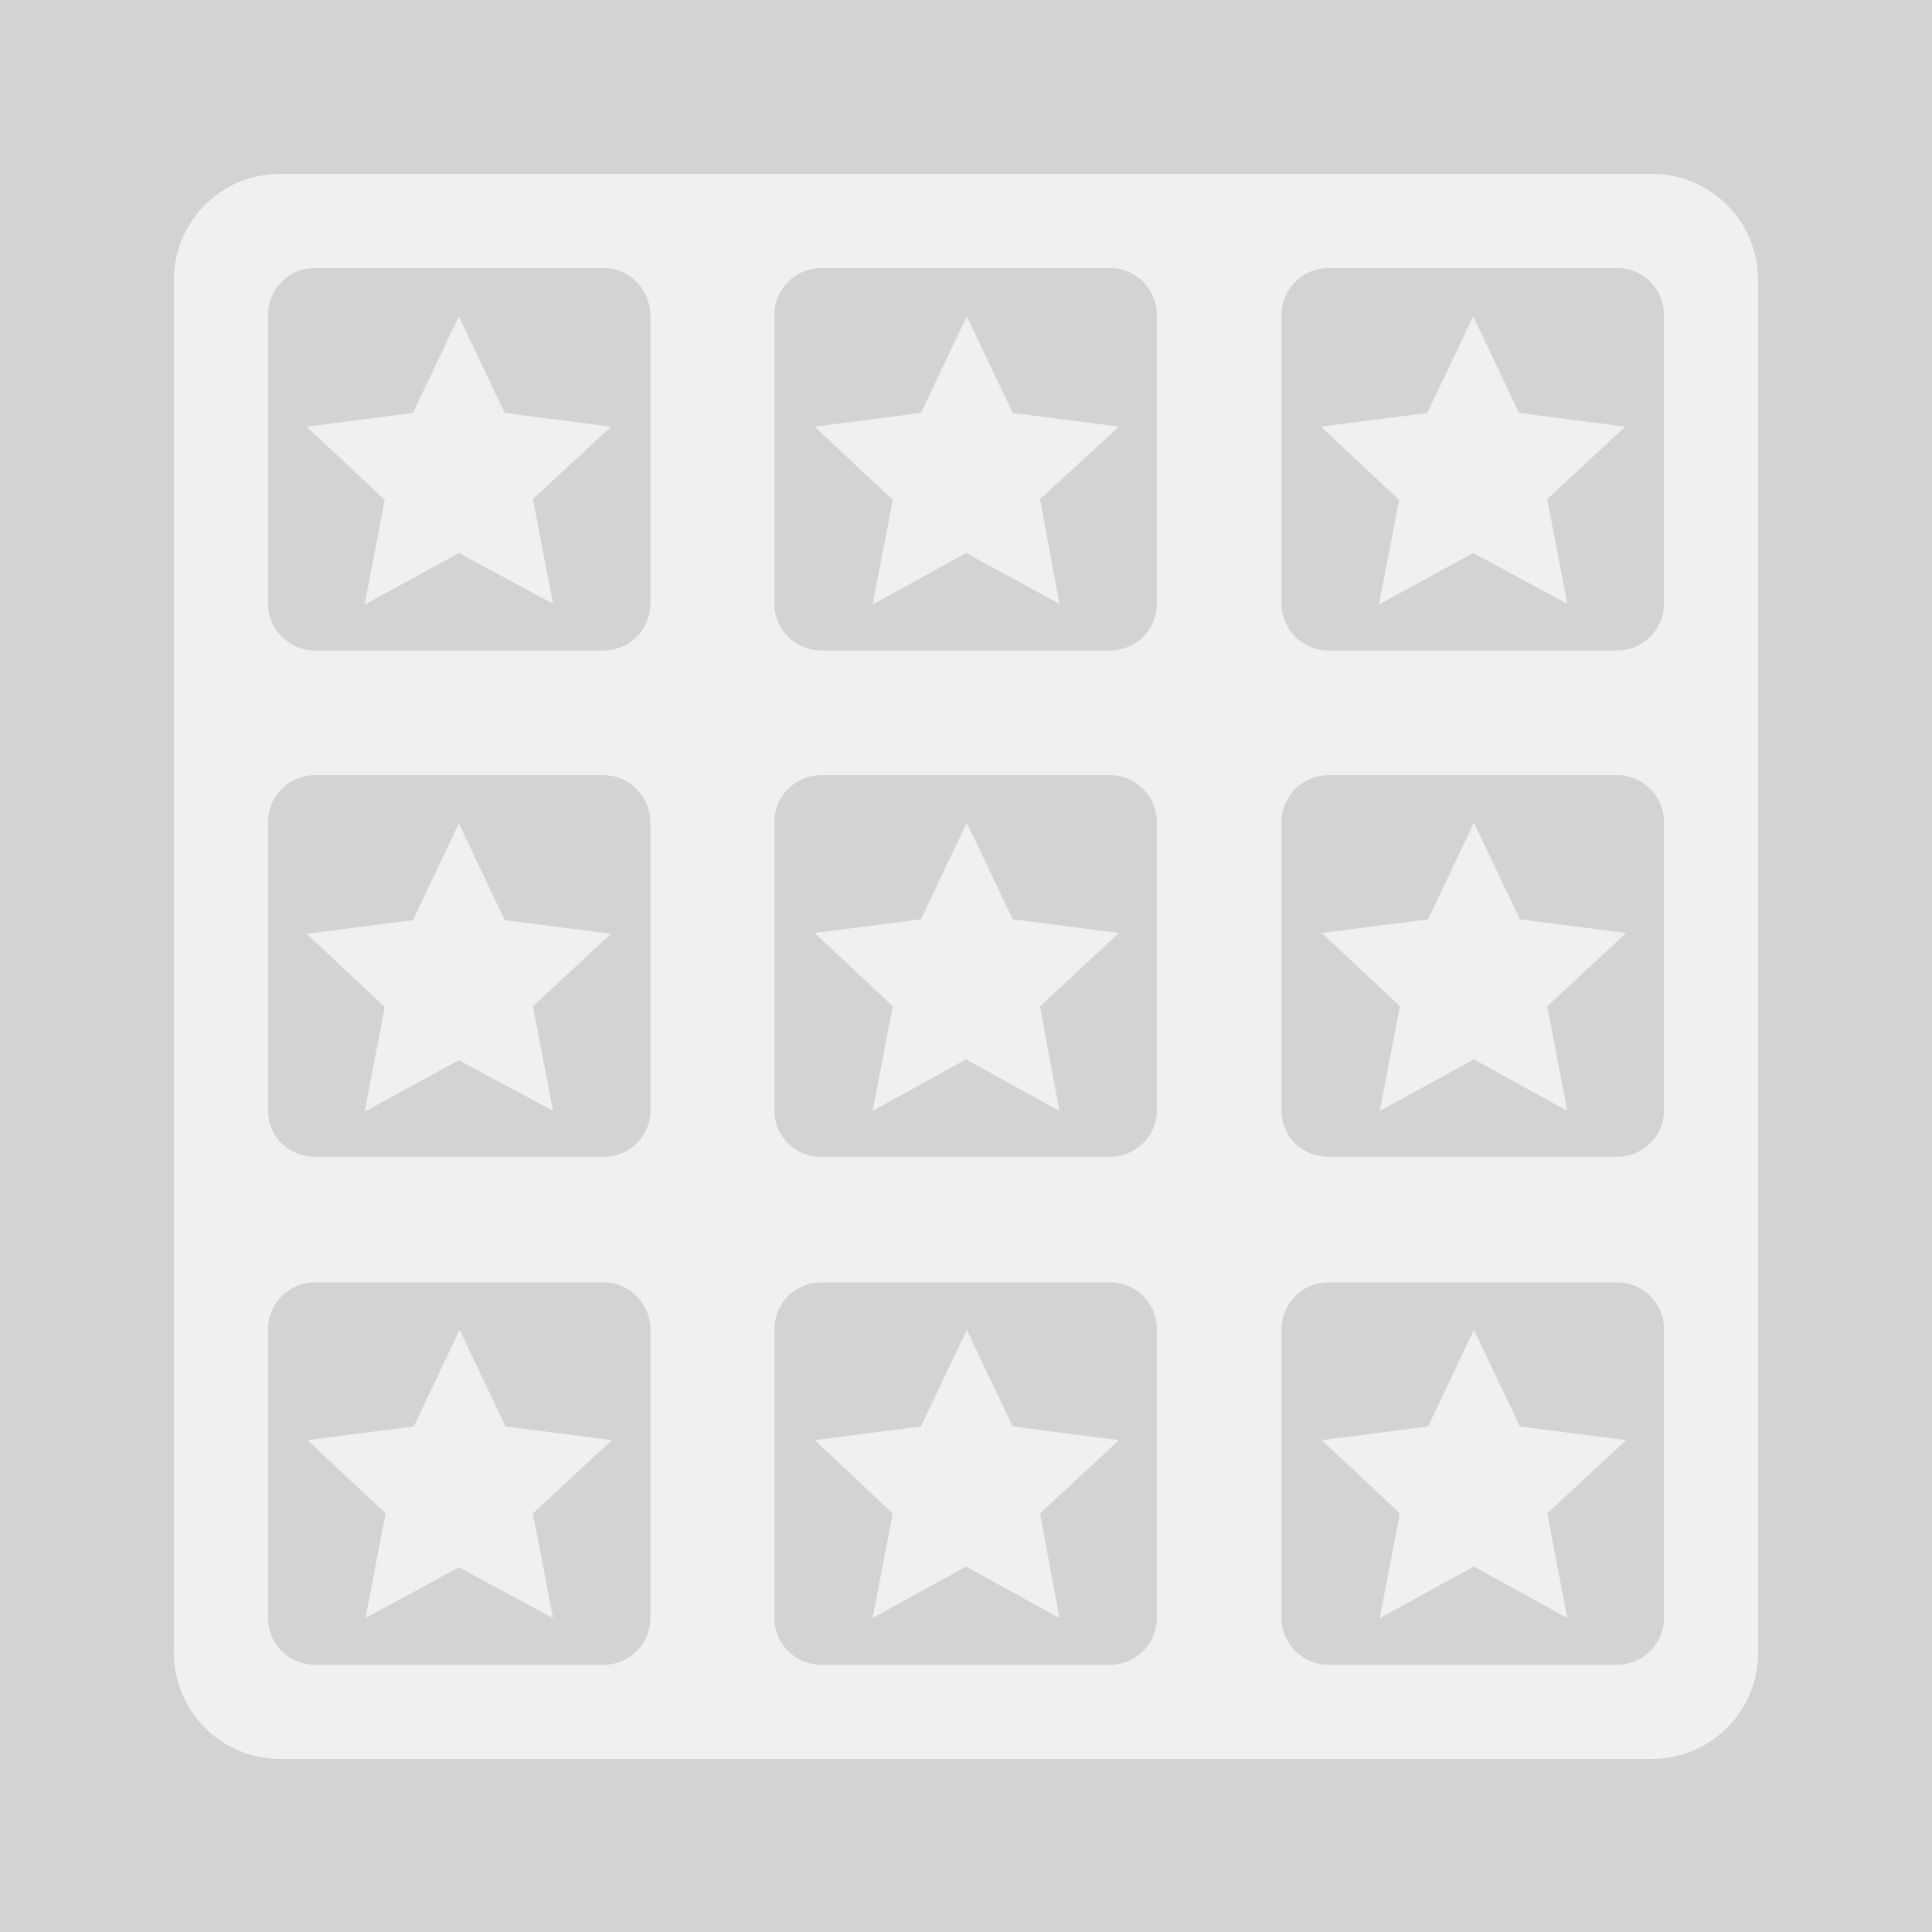
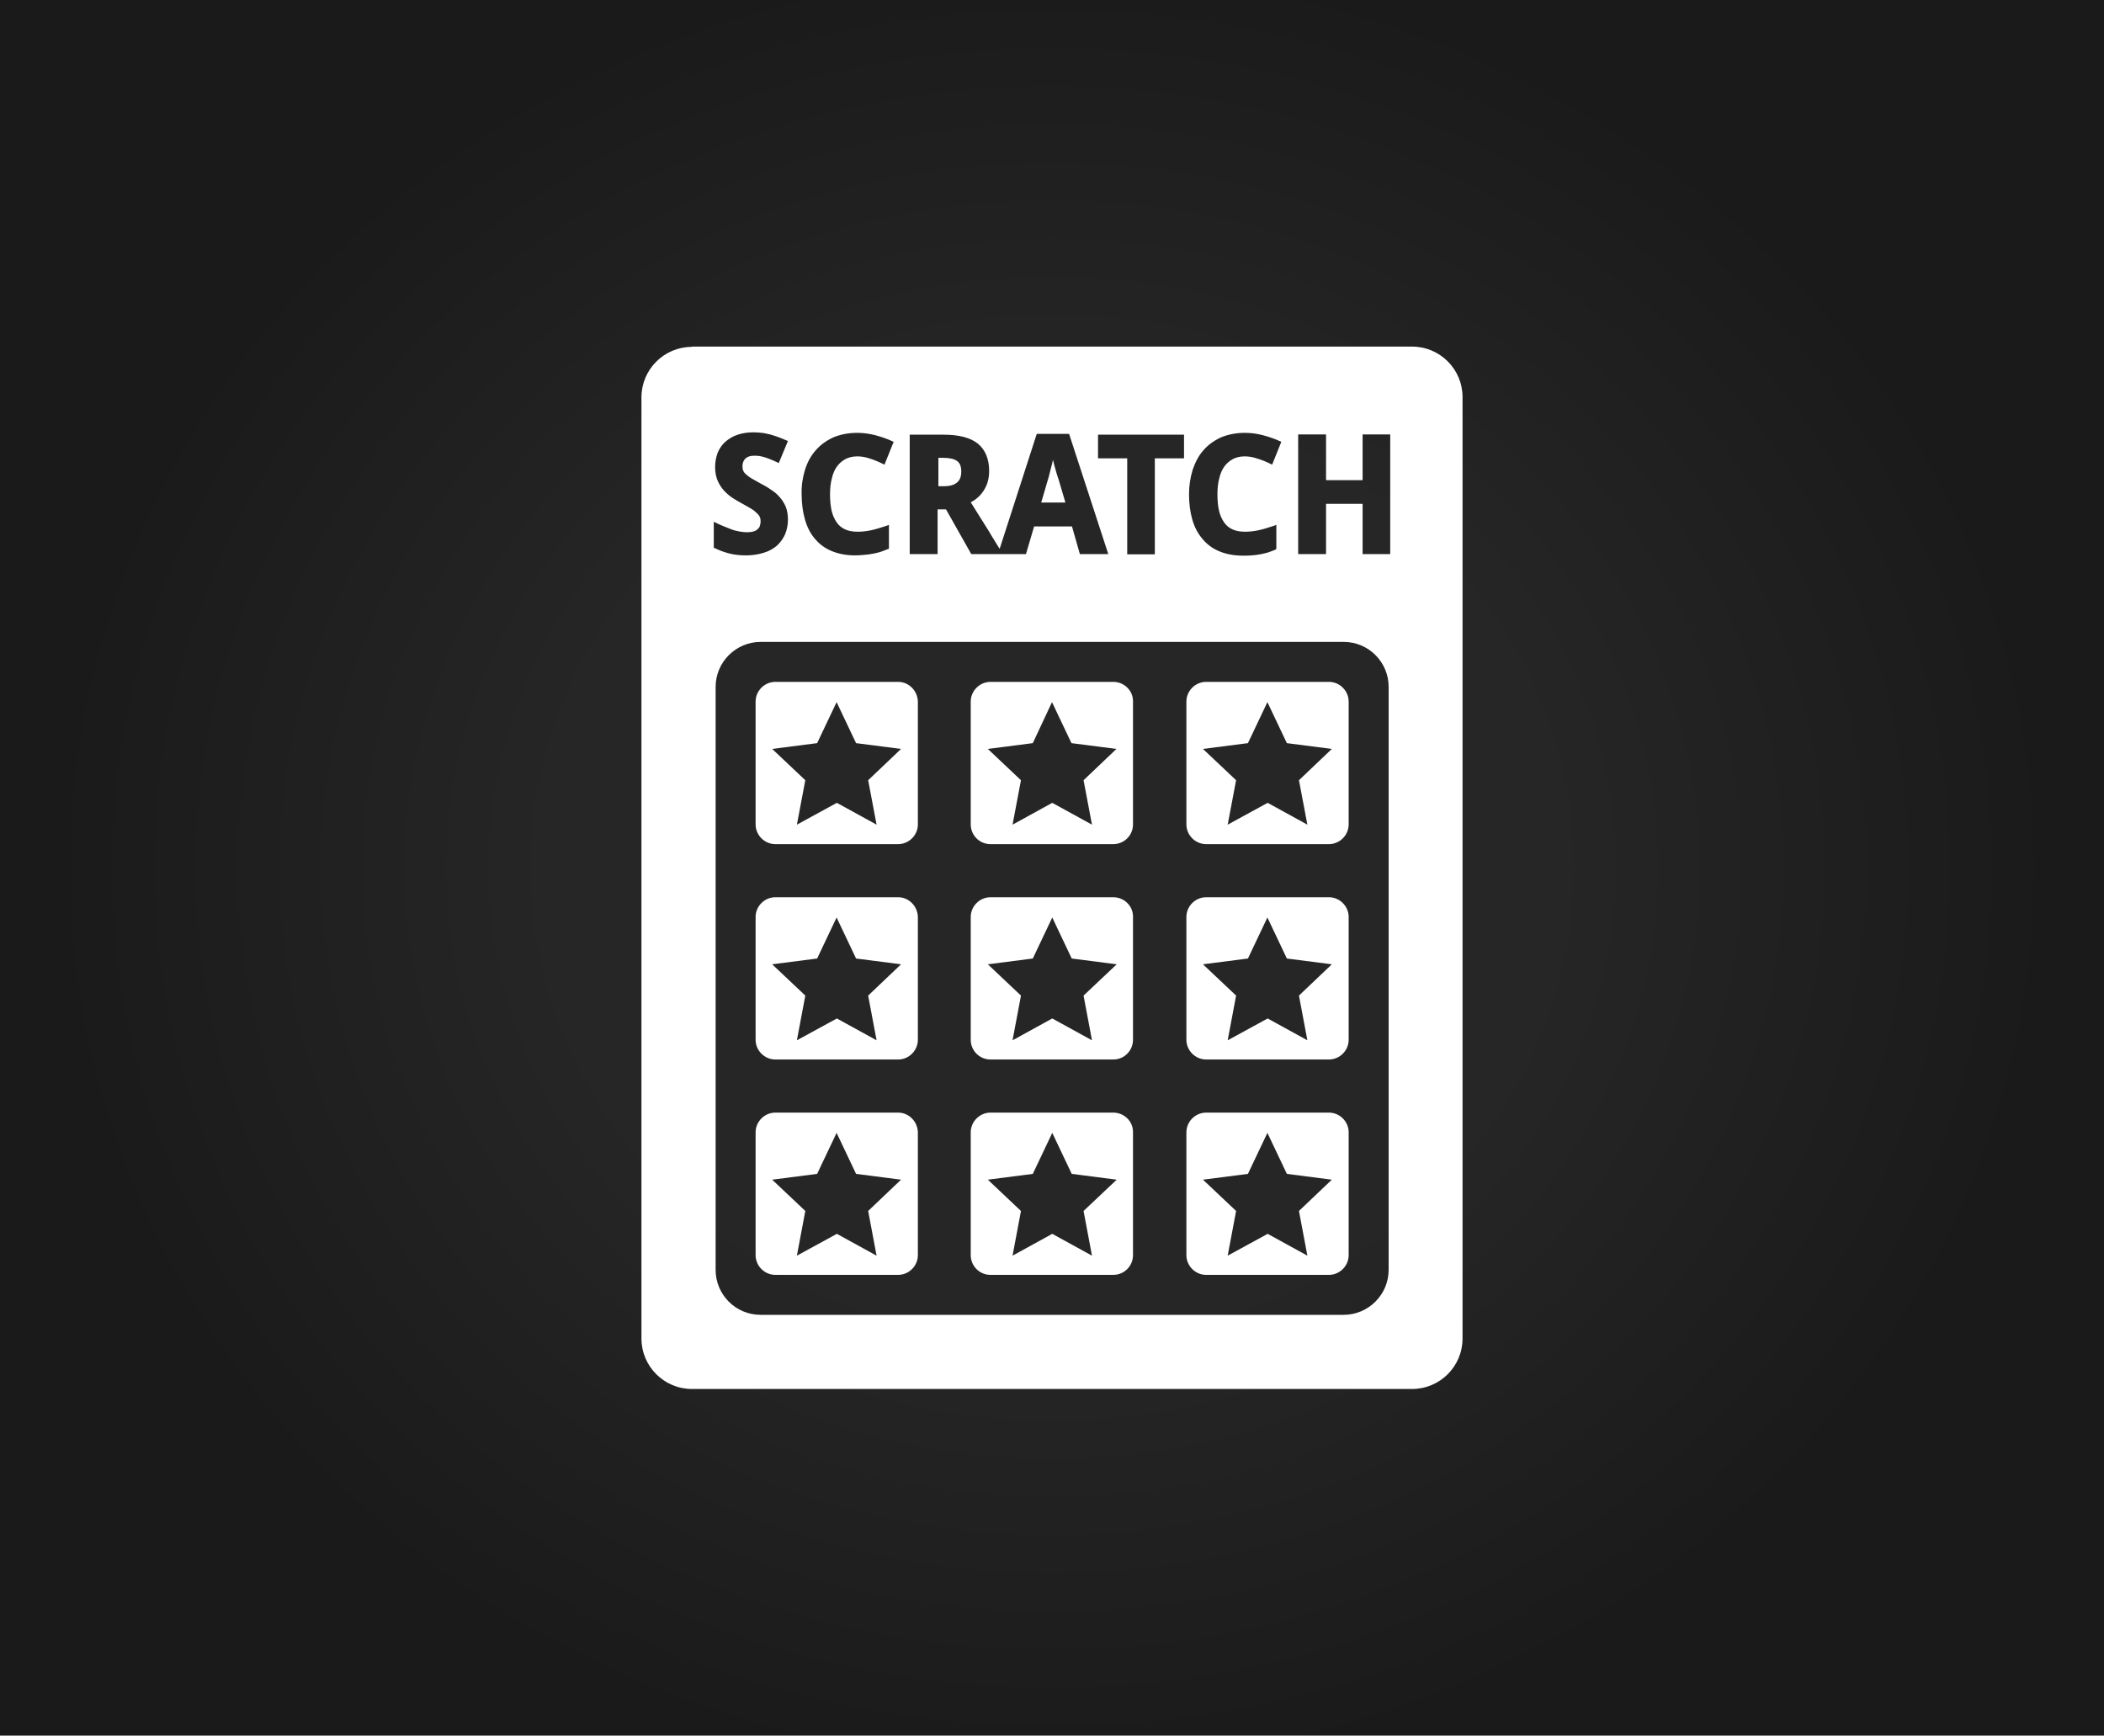
- <svg xmlns="http://www.w3.org/2000/svg" version="1.1" id="scratch-cards" x="0px" y="0px" viewBox="0 0 240 240" enable-background="new 0 0 240 240" xml:space="preserve">
-   <g id="stars_1_">
-     <path fill="#D4D3D3" d="M137.9,33.3H102c-3.2,0-5.8,2.6-5.8,5.8V75c0,3.2,2.6,5.8,5.8,5.8h35.9c3.2,0,5.8-2.6,5.8-5.8V39.1   C143.7,35.9,141.1,33.3,137.9,33.3z M129.2,62l2.4,13L120,68.7l-11.6,6.4l2.5-13l-9.7-9.1l13.2-1.7l5.7-12l5.7,12l13.2,1.7   L129.2,62z" />
-     <path fill="#D4D3D3" d="M75,33.3H39.1c-3.2,0-5.8,2.6-5.8,5.8V75c0,3.2,2.6,5.8,5.8,5.8H75c3.2,0,5.8-2.6,5.8-5.8V39.1   C80.7,35.9,78.2,33.3,75,33.3z M66.2,62l2.5,13L57,68.7l-11.7,6.4l2.5-13l-9.7-9.1l13.2-1.7l5.7-12l5.7,12l13.2,1.7L66.2,62z" />
-     <path fill="#D4D3D3" d="M200.9,33.3H165c-3.2,0-5.8,2.6-5.8,5.8V75c0,3.2,2.6,5.8,5.8,5.8h35.9c3.2,0,5.8-2.6,5.8-5.8V39.1   C206.7,35.9,204.1,33.3,200.9,33.3z M192.2,62l2.5,13L183,68.7l-11.7,6.4l2.5-13l-9.7-9.1l13.2-1.7l5.7-12l5.7,12l13.2,1.7   L192.2,62z" />
-     <path fill="#D4D3D3" d="M137.9,96.3H102c-3.2,0-5.8,2.6-5.8,5.8V138c0,3.2,2.6,5.7,5.8,5.7h35.9c3.2,0,5.8-2.6,5.8-5.7v-35.9   C143.7,98.9,141.1,96.3,137.9,96.3z M129.2,125l2.4,13l-11.6-6.4l-11.6,6.4l2.5-13l-9.7-9.1l13.2-1.7l5.7-12l5.7,12l13.2,1.7   L129.2,125z" />
-     <path fill="#D4D3D3" d="M75,96.3H39.1c-3.2,0-5.8,2.6-5.8,5.8V138c0,3.2,2.6,5.7,5.8,5.7H75c3.2,0,5.8-2.6,5.8-5.7v-35.9   C80.7,98.9,78.2,96.3,75,96.3z M66.2,125l2.5,13L57,131.7l-11.7,6.4l2.5-13l-9.7-9.1l13.2-1.7l5.7-12l5.7,12l13.2,1.7L66.2,125z" />
-     <path fill="#D4D3D3" d="M200.9,96.3H165c-3.2,0-5.8,2.6-5.8,5.8V138c0,3.2,2.6,5.7,5.8,5.7h35.9c3.2,0,5.8-2.6,5.8-5.7v-35.9   C206.7,98.9,204.1,96.3,200.9,96.3z M192.2,125l2.5,13l-11.6-6.4l-11.7,6.4l2.5-13l-9.7-9.1l13.2-1.7l5.7-12l5.7,12l13.2,1.7   L192.2,125z" />
-     <path fill="#D4D3D3" d="M137.9,159.3H102c-3.2,0-5.8,2.6-5.8,5.8v35.9c0,3.2,2.6,5.8,5.8,5.8h35.9c3.2,0,5.8-2.6,5.8-5.8V165   C143.7,161.9,141.1,159.3,137.9,159.3z M129.2,188l2.4,13l-11.6-6.4l-11.6,6.4l2.5-13l-9.7-9.1l13.2-1.7l5.7-12l5.7,12l13.2,1.7   L129.2,188z" />
-     <path fill="#D4D3D3" d="M75,159.3H39.1c-3.2,0-5.8,2.6-5.8,5.8v35.9c0,3.2,2.6,5.8,5.8,5.8H75c3.2,0,5.8-2.6,5.8-5.8V165   C80.7,161.9,78.2,159.3,75,159.3z M66.2,188l2.5,13L57,194.7L45.4,201l2.5-13l-9.7-9.1l13.2-1.7l5.7-12l5.7,12l13.2,1.7L66.2,188z" />
-     <path fill="#D4D3D3" d="M200.9,159.3H165c-3.2,0-5.8,2.6-5.8,5.8v35.9c0,3.2,2.6,5.8,5.8,5.8h35.9c3.2,0,5.8-2.6,5.8-5.8V165   C206.7,161.9,204.1,159.3,200.9,159.3z M192.2,188l2.5,13l-11.6-6.4l-11.7,6.4l2.5-13l-9.7-9.1l13.2-1.7l5.7-12l5.7,12l13.2,1.7   L192.2,188z" />
-   </g>
-   <path fill="#D4D3D3" d="M0,0v220.2V240h240v-19.8V0H0z M218.4,205.3c0,7.3-5.9,13.2-13.2,13.2H34.8c-7.3,0-13.2-5.9-13.2-13.2V34.8  c0-7.3,5.9-13.2,13.2-13.2h170.4c7.3,0,13.2,5.9,13.2,13.2V205.3z" />
+ <svg xmlns="http://www.w3.org/2000/svg" version="1.1" id="Layer_1" x="0px" y="0px" viewBox="0 0 800 660" enable-background="new 0 0 800 660" xml:space="preserve">
+   <radialGradient id="SVGID_1_" cx="399.981" cy="329.932" r="395.506" gradientTransform="matrix(0.9639 0 0 0.88 14.4759 39.66)" gradientUnits="userSpaceOnUse">
+     <stop offset="0.5" style="stop-color:#262626" />
+     <stop offset="1" style="stop-color:#1A1A1A" />
+   </radialGradient>
+   <rect fill="url(#SVGID_1_)" width="800" height="660" />
+   <path id="scratch-cards_1_" fill="#FFFFFF" d="M423.3,259.3h-46.7c-4.1,0-7.5,3.4-7.5,7.5v46.7c0,4.1,3.3,7.5,7.5,7.5h46.7  c4.2,0,7.5-3.4,7.5-7.5v-46.7C430.9,262.7,427.5,259.3,423.3,259.3z M412,296.7l3.2,16.9l-15.1-8.3l-15.1,8.3l3.2-16.9l-12.6-11.9  l17.1-2.2L400,267l7.4,15.6l17.1,2.2L412,296.7z M341.5,259.3h-46.7c-4.1,0-7.5,3.4-7.5,7.5v46.7c0,4.1,3.4,7.5,7.5,7.5h46.7  c4.1,0,7.5-3.4,7.5-7.5v-46.7C348.9,262.7,345.6,259.3,341.5,259.3z M330.1,296.7l3.2,16.9l-15.1-8.3l-15.2,8.3l3.2-16.9l-12.6-11.9  l17.1-2.2l7.4-15.6l7.4,15.6l17.1,2.2L330.1,296.7z M505.3,259.3h-46.7c-4.1,0-7.5,3.4-7.5,7.5v46.7c0,4.1,3.4,7.5,7.5,7.5h46.7  c4.1,0,7.5-3.4,7.5-7.5v-46.7C512.8,262.7,509.4,259.3,505.3,259.3z M493.9,296.7l3.2,16.9l-15.1-8.3l-15.2,8.3l3.2-16.9l-12.6-11.9  l17.1-2.2l7.4-15.6l7.4,15.6l17.1,2.2L493.9,296.7z M423.3,341.2h-46.7c-4.1,0-7.5,3.4-7.5,7.5v46.7c0,4.1,3.3,7.5,7.5,7.5h46.7  c4.2,0,7.5-3.4,7.5-7.5v-46.7C430.9,344.6,427.5,341.2,423.3,341.2z M412,378.6l3.2,17l-15.1-8.3l-15.1,8.3l3.2-17l-12.6-11.9  l17.1-2.2l7.4-15.6l7.4,15.6l17.1,2.2L412,378.6z M341.5,341.2h-46.7c-4.1,0-7.5,3.4-7.5,7.5v46.7c0,4.1,3.4,7.5,7.5,7.5h46.7  c4.1,0,7.5-3.4,7.5-7.5v-46.7C348.9,344.6,345.6,341.2,341.5,341.2z M330.1,378.6l3.2,17l-15.1-8.3l-15.2,8.3l3.2-17l-12.6-11.9  l17.1-2.2l7.4-15.6l7.4,15.6l17.1,2.2L330.1,378.6z M505.3,341.2h-46.7c-4.1,0-7.5,3.4-7.5,7.5v46.7c0,4.1,3.4,7.5,7.5,7.5h46.7  c4.1,0,7.5-3.4,7.5-7.5v-46.7C512.8,344.6,509.4,341.2,505.3,341.2z M493.9,378.6l3.2,17l-15.1-8.3l-15.2,8.3l3.2-17l-12.6-11.9  l17.1-2.2l7.4-15.6l7.4,15.6l17.1,2.2L493.9,378.6z M423.3,423.1h-46.7c-4.1,0-7.5,3.4-7.5,7.5v46.7c0,4.1,3.3,7.5,7.5,7.5h46.7  c4.2,0,7.5-3.4,7.5-7.5v-46.7C430.9,426.5,427.5,423.1,423.3,423.1z M412,460.5l3.2,17l-15.1-8.3l-15.1,8.3l3.2-17l-12.6-11.9  l17.1-2.2l7.4-15.6l7.4,15.6l17.1,2.2L412,460.5z M341.5,423.1h-46.7c-4.1,0-7.5,3.4-7.5,7.5v46.7c0,4.1,3.4,7.5,7.5,7.5h46.7  c4.1,0,7.5-3.4,7.5-7.5v-46.7C348.9,426.5,345.6,423.1,341.5,423.1z M330.1,460.5l3.2,17l-15.1-8.3l-15.2,8.3l3.2-17l-12.6-11.9  l17.1-2.2l7.4-15.6l7.4,15.6l17.1,2.2L330.1,460.5z M505.3,423.1h-46.7c-4.1,0-7.5,3.4-7.5,7.5v46.7c0,4.1,3.4,7.5,7.5,7.5h46.7  c4.1,0,7.5-3.4,7.5-7.5v-46.7C512.8,426.5,509.4,423.1,505.3,423.1z M493.9,460.5l3.2,17l-15.1-8.3l-15.2,8.3l3.2-17l-12.6-11.9  l17.1-2.2l7.4-15.6l7.4,15.6l17.1,2.2L493.9,460.5z M405.1,191.1h-9.2l2.6-8.9c0.1-0.2,0.2-0.6,0.3-1c0.1-0.5,0.3-1,0.4-1.6l0.5-2  c0.2-0.7,0.4-1.4,0.5-2c0.1-0.2,0.1-0.5,0.2-0.7c0.2,0.9,0.4,1.9,0.7,2.8c0.3,1,0.5,1.9,0.8,2.8c0.3,0.8,0.4,1.4,0.6,1.8  L405.1,191.1z M358.7,184.9h-1.9v-10.8h1.8c2.4,0,4.2,0.4,5.3,1.2c1.1,0.8,1.6,2.1,1.6,4c0,1.9-0.5,3.2-1.5,4.1  C362.9,184.4,361.2,184.9,358.7,184.9z M263.1,131.9c-10.6,0-19.2,8.6-19.2,19.2v0.2V509c0,10.6,8.6,19.2,19.2,19.2h273.8  c10.6,0,19.2-8.6,19.2-19.2V151.2V151c0-10.6-8.6-19.2-19.2-19.2H263.1z M453.5,178.6c1-2.9,2.3-5.4,4.1-7.4  c1.8-2.1,4.1-3.7,6.7-4.9c2.7-1.1,5.7-1.7,9.1-1.7c2.2,0,4.5,0.3,6.8,0.9c2.2,0.6,4.4,1.3,6.5,2.3l0.5,0.2l-3.5,8.7l-0.6-0.3  c-1.6-0.8-3.3-1.5-5-2c-3.4-1.2-6.8-1.1-9.2,0.1c-1.3,0.7-2.4,1.6-3.3,2.8c-0.9,1.2-1.6,2.8-2,4.6c-0.5,1.8-0.7,3.9-0.7,6.1  c0,2.3,0.2,4.4,0.6,6.2c0.4,1.8,1.1,3.2,1.9,4.4c0.8,1.2,1.9,2.1,3.2,2.7c1.3,0.6,2.9,0.9,4.8,0.9c1.8,0,3.5-0.2,5.3-0.6  c1.8-0.4,3.7-1,5.8-1.7l0.8-0.3v9.1L485,209c-1,0.4-2,0.8-2.9,1.1c-1,0.3-2,0.5-3,0.7c-1,0.2-2,0.3-3.1,0.4  c-1.1,0.1-2.2,0.1-3.4,0.1c-3.5,0-6.5-0.6-9.1-1.7c-2.6-1.1-4.7-2.7-6.4-4.8c-1.7-2-3-4.5-3.8-7.4c-0.8-2.8-1.2-6-1.2-9.5  C452.1,184.7,452.6,181.5,453.5,178.6z M417.5,165.3h32.7v9h-11.1v36.5h-10.5v-36.5h-11.1V165.3z M346.2,165.3h12.7  c5.8,0,10.2,1.2,12.9,3.4c2.8,2.3,4.3,5.8,4.3,10.4c0,1.5-0.2,3-0.6,4.3c-0.4,1.3-1,2.5-1.7,3.5c-0.7,1-1.5,1.9-2.4,2.6  c-0.7,0.6-1.5,1.1-2.3,1.5c2.1,3.4,4,6.4,5.7,9.1c0.8,1.2,1.5,2.4,2.2,3.6l1.9,3.1c0.5,0.8,0.9,1.5,1.2,1.9l14.1-43.7h12.3  l14.9,45.7h-10.8l-3-10.5h-14.4l-3.1,10.5h-8.9h-1.9h-10l-9.6-17h-3.2v17h-10.6V165.3z M306.1,178.6c0.9-2.9,2.3-5.4,4.1-7.4  c1.8-2.1,4.1-3.7,6.7-4.9c2.7-1.1,5.7-1.7,9.1-1.7c2.2,0,4.5,0.3,6.8,0.9c2.2,0.6,4.4,1.3,6.5,2.3l0.5,0.2l-3.5,8.7l-0.6-0.3  c-1.6-0.8-3.3-1.5-4.9-2c-3.4-1.2-6.8-1.1-9.2,0.1c-1.3,0.7-2.4,1.6-3.3,2.8s-1.6,2.8-2,4.6c-0.5,1.8-0.7,3.9-0.7,6.1  c0,2.3,0.2,4.4,0.6,6.2c0.4,1.8,1.1,3.2,1.9,4.4c0.8,1.2,1.9,2.1,3.2,2.7c1.3,0.6,2.9,0.9,4.8,0.9c1.7,0,3.5-0.2,5.3-0.6  c1.8-0.4,3.7-1,5.8-1.7l0.8-0.3v9.1l-0.4,0.1c-1,0.4-2,0.8-2.9,1.1c-1,0.3-2,0.5-3,0.7c-1,0.2-2,0.3-3.1,0.4  c-1.1,0.1-2.2,0.2-3.4,0.2c-3.5,0-6.5-0.6-9.1-1.7c-2.6-1.1-4.7-2.7-6.4-4.8c-1.7-2-2.9-4.5-3.7-7.4c-0.8-2.8-1.2-6-1.2-9.5  C304.7,184.7,305.2,181.5,306.1,178.6z M271.4,208.4v-10l0.8,0.4c1,0.5,1.9,0.9,2.9,1.3c1,0.4,2,0.8,3,1.2c1,0.4,2,0.6,3,0.8  c2,0.4,4.1,0.4,5.4,0c0.7-0.2,1.2-0.5,1.6-0.9c0.4-0.4,0.7-0.7,0.8-1.2c0.2-0.5,0.3-1.1,0.3-1.7c0-0.7-0.1-1.4-0.4-1.9  c-0.3-0.6-0.8-1.1-1.4-1.6c-0.6-0.6-1.3-1.1-2.2-1.6c-0.9-0.5-1.9-1.1-3-1.7c-0.9-0.5-2-1.1-3.1-1.8c-1.2-0.7-2.3-1.6-3.4-2.7  c-1.1-1.1-2-2.4-2.7-3.9c-0.7-1.5-1.1-3.4-1.1-5.5c0-2,0.4-3.9,1-5.5c0.7-1.6,1.7-3.1,3-4.2c1.3-1.1,2.8-2,4.6-2.6  c1.8-0.6,3.8-0.9,6-0.9c1.1,0,2.2,0.1,3.2,0.2c1,0.1,2.1,0.4,3.1,0.6c1,0.3,2,0.6,3.1,1c1,0.4,2.1,0.8,3.2,1.3l0.5,0.2l-3.5,8.4  l-0.6-0.3c-0.9-0.4-1.7-0.8-2.5-1.1c-0.8-0.3-1.5-0.6-2.2-0.8c-0.7-0.2-1.4-0.4-2.1-0.5c-0.7-0.1-1.4-0.1-2.1-0.1  c-1.4,0-2.5,0.4-3.2,1.1c-0.7,0.7-1.1,1.7-1.1,2.9c0,0.7,0.1,1.3,0.3,1.7c0.2,0.5,0.6,1,1.1,1.4c0.5,0.5,1.2,1,2,1.5  c0.9,0.5,1.9,1.1,3.2,1.8c1.5,0.8,3,1.6,4.2,2.5c1.3,0.8,2.5,1.8,3.4,2.9c1,1.1,1.7,2.3,2.3,3.7c0.5,1.3,0.8,3,0.8,4.8  c0,2-0.4,3.9-1.1,5.6c-0.7,1.6-1.8,3.1-3.1,4.3c-1.4,1.2-3,2.1-5,2.7c-1.9,0.6-4.2,1-6.7,1c-2.2,0-4.3-0.2-6.3-0.7  c-2-0.5-3.9-1.2-5.7-2.1L271.4,208.4z M528,482.9c0,9.4-7.7,17.1-17.1,17.1H289.2c-9.5,0-17.1-7.7-17.1-17.1V261.2  c0-9.4,7.7-17.1,17.1-17.1h221.7c9.5,0,17.1,7.7,17.1,17.1V482.9z M528.6,210.7h-10.5v-19.1h-13.9v19.1h-10.6v-45.5h10.6v17.4h13.9  v-17.4h10.5V210.7z" />
</svg>
